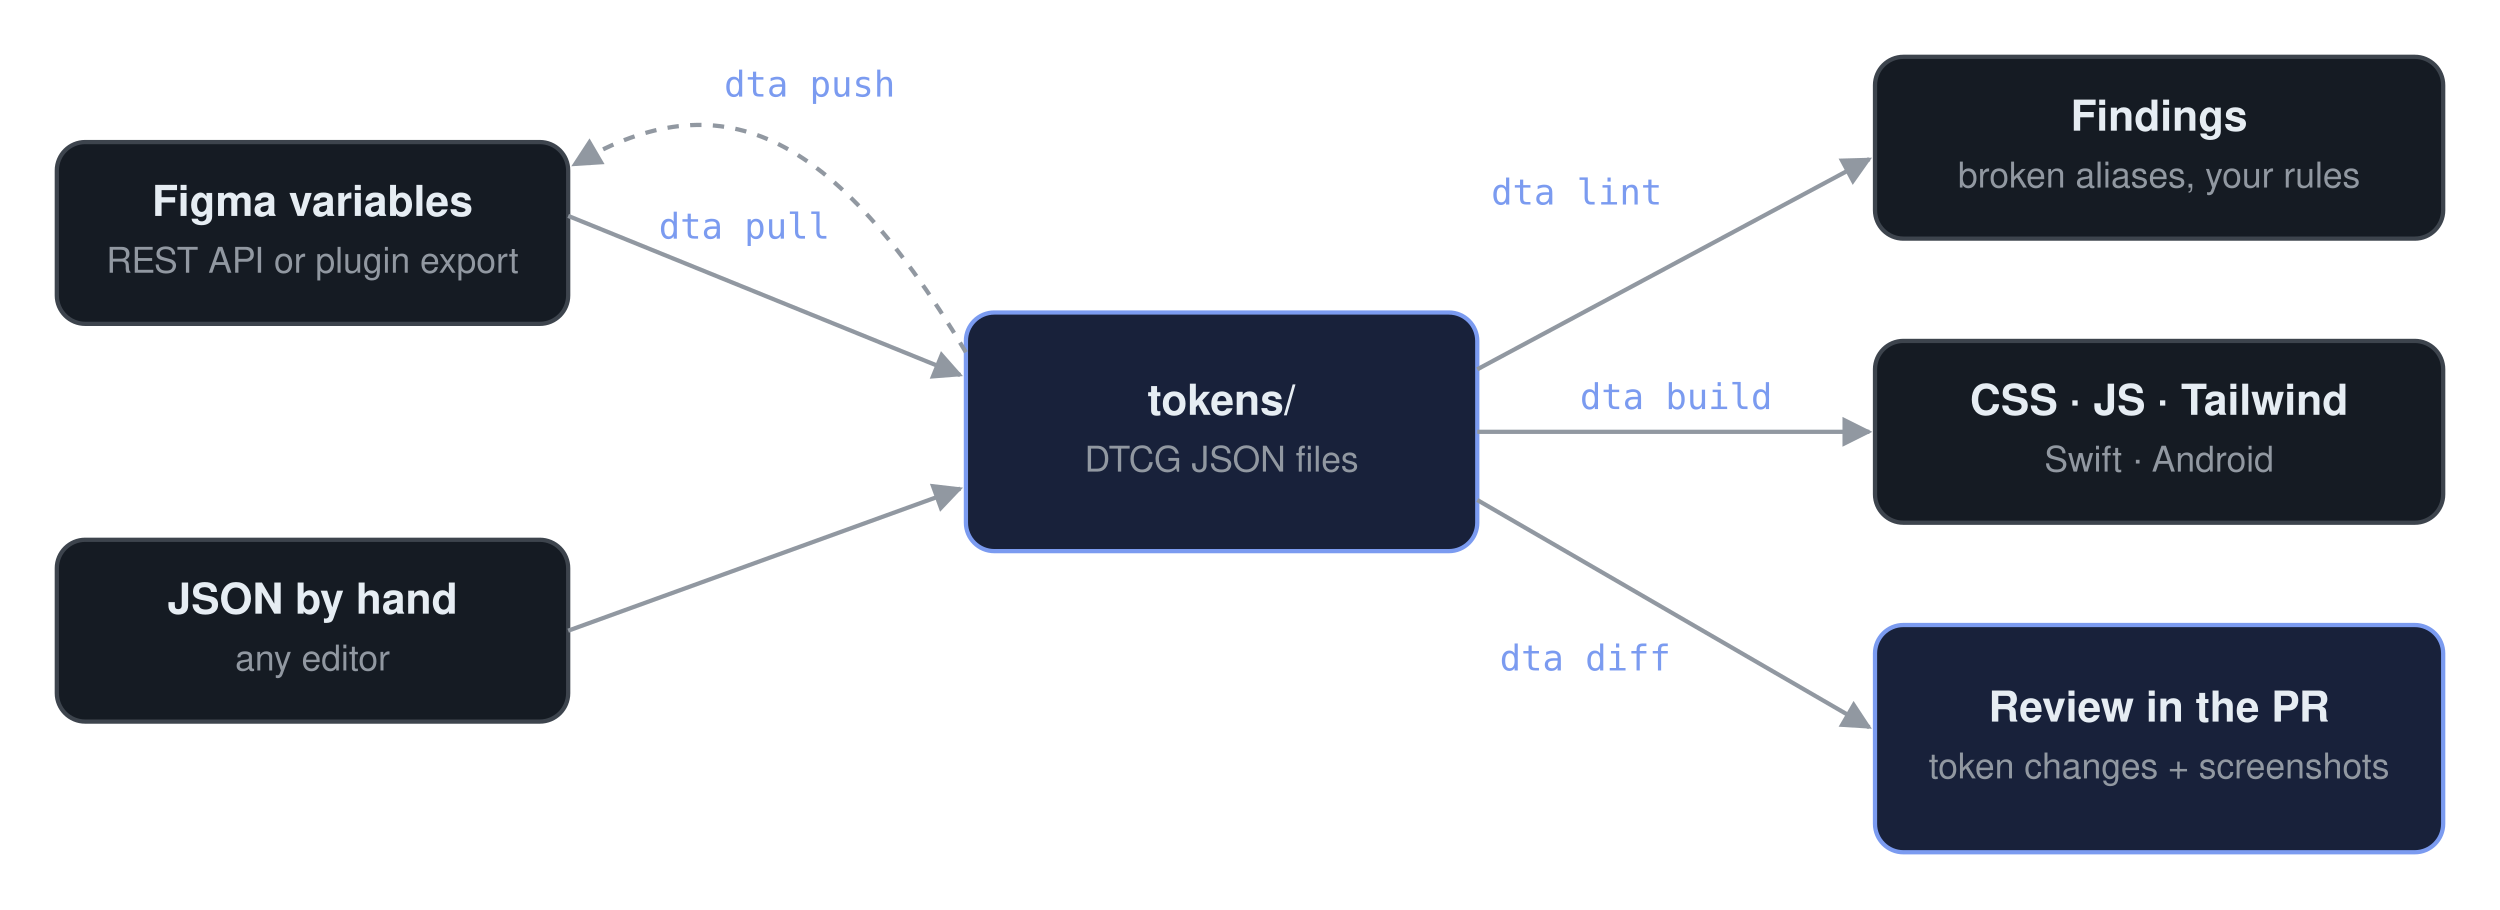
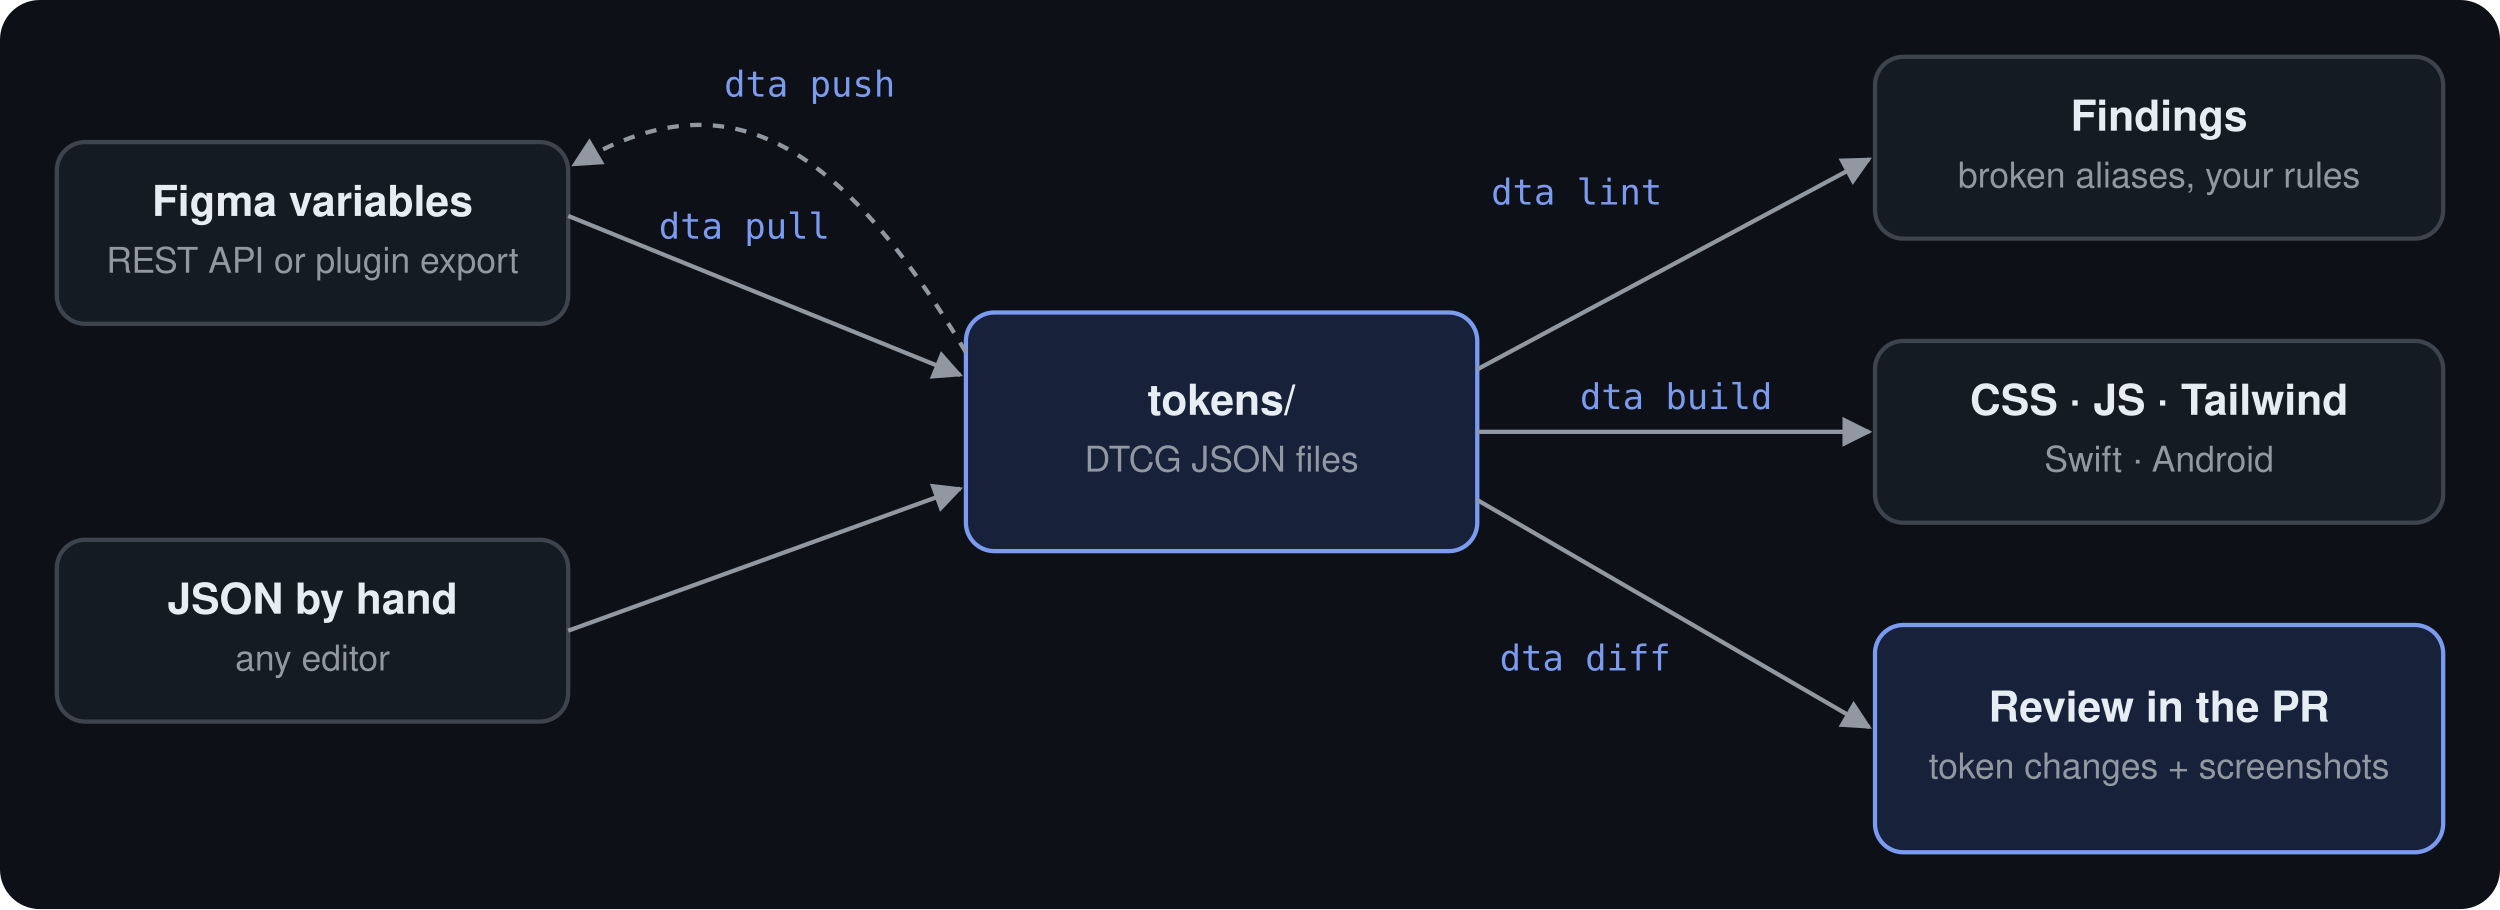
<svg xmlns="http://www.w3.org/2000/svg" width="880" height="320" viewBox="0 0 880 320">
  <defs>
    <marker id="a" viewBox="0 0 10 10" refX="9" refY="5" markerWidth="7" markerHeight="7" orient="auto-start-reverse">
      <path d="M0,0 L10,5 L0,10 z" fill="#9198a1" />
    </marker>
  </defs>
+   <rect x="0" y="0" width="880" height="320" rx="14" fill="#0d1117" />
  <rect x="20" y="50" width="180" height="64" rx="10" fill="#151b23" stroke="#3d444d" stroke-width="1.5" />
  <text x="110.0" y="76.0" text-anchor="middle" font-size="15" font-weight="600" fill="#e6edf3" font-family="-apple-system,BlinkMacSystemFont,Segoe UI,Helvetica,Arial,sans-serif">Figma variables</text>
  <text x="110.0" y="96.0" text-anchor="middle" font-size="12.5" fill="#9198a1" font-family="-apple-system,BlinkMacSystemFont,Segoe UI,Helvetica,Arial,sans-serif">REST API or plugin export</text>
  <rect x="20" y="190" width="180" height="64" rx="10" fill="#151b23" stroke="#3d444d" stroke-width="1.5" />
  <text x="110.0" y="216.0" text-anchor="middle" font-size="15" font-weight="600" fill="#e6edf3" font-family="-apple-system,BlinkMacSystemFont,Segoe UI,Helvetica,Arial,sans-serif">JSON by hand</text>
  <text x="110.0" y="236.0" text-anchor="middle" font-size="12.5" fill="#9198a1" font-family="-apple-system,BlinkMacSystemFont,Segoe UI,Helvetica,Arial,sans-serif">any editor</text>
  <rect x="340" y="110" width="180" height="84" rx="10" fill="#18213a" stroke="#7b9bf0" stroke-width="1.5" />
  <text x="430.0" y="146.0" text-anchor="middle" font-size="15" font-weight="600" fill="#e6edf3" font-family="-apple-system,BlinkMacSystemFont,Segoe UI,Helvetica,Arial,sans-serif">tokens/</text>
  <text x="430.0" y="166.0" text-anchor="middle" font-size="12.5" fill="#9198a1" font-family="-apple-system,BlinkMacSystemFont,Segoe UI,Helvetica,Arial,sans-serif">DTCG JSON files</text>
  <path d="M200,76 L338,132" stroke="#9198a1" stroke-width="1.5" fill="none" marker-end="url(#a)" />
  <text x="262" y="84" text-anchor="middle" font-size="12.5" fill="#7b9bf0" font-family="ui-monospace,SFMono-Regular,Menlo,Consolas,monospace">dta pull</text>
  <path d="M200,222 L338,172" stroke="#9198a1" stroke-width="1.5" fill="none" marker-end="url(#a)" />
  <path d="M340,124 C290,40 250,30 202,58" stroke="#9198a1" stroke-width="1.5" stroke-dasharray="4 4" fill="none" marker-end="url(#a)" />
  <text x="285" y="34" text-anchor="middle" font-size="12.5" fill="#7b9bf0" font-family="ui-monospace,SFMono-Regular,Menlo,Consolas,monospace">dta push</text>
  <rect x="660" y="20" width="200" height="64" rx="10" fill="#151b23" stroke="#3d444d" stroke-width="1.5" />
  <text x="760.0" y="46.0" text-anchor="middle" font-size="15" font-weight="600" fill="#e6edf3" font-family="-apple-system,BlinkMacSystemFont,Segoe UI,Helvetica,Arial,sans-serif">Findings</text>
  <text x="760.0" y="66.0" text-anchor="middle" font-size="12.5" fill="#9198a1" font-family="-apple-system,BlinkMacSystemFont,Segoe UI,Helvetica,Arial,sans-serif">broken aliases, your rules</text>
  <rect x="660" y="120" width="200" height="64" rx="10" fill="#151b23" stroke="#3d444d" stroke-width="1.5" />
  <text x="760.0" y="146.0" text-anchor="middle" font-size="15" font-weight="600" fill="#e6edf3" font-family="-apple-system,BlinkMacSystemFont,Segoe UI,Helvetica,Arial,sans-serif">CSS · JS · Tailwind</text>
  <text x="760.0" y="166.0" text-anchor="middle" font-size="12.5" fill="#9198a1" font-family="-apple-system,BlinkMacSystemFont,Segoe UI,Helvetica,Arial,sans-serif">Swift · Android</text>
  <rect x="660" y="220" width="200" height="80" rx="10" fill="#18213a" stroke="#7b9bf0" stroke-width="1.5" />
  <text x="760.0" y="254.0" text-anchor="middle" font-size="15" font-weight="600" fill="#e6edf3" font-family="-apple-system,BlinkMacSystemFont,Segoe UI,Helvetica,Arial,sans-serif">Review in the PR</text>
  <text x="760.0" y="274.0" text-anchor="middle" font-size="12.5" fill="#9198a1" font-family="-apple-system,BlinkMacSystemFont,Segoe UI,Helvetica,Arial,sans-serif">token changes + screenshots</text>
  <path d="M520,130 L658,56" stroke="#9198a1" stroke-width="1.5" fill="none" marker-end="url(#a)" />
  <text x="555" y="72" text-anchor="middle" font-size="12.5" fill="#7b9bf0" font-family="ui-monospace,SFMono-Regular,Menlo,Consolas,monospace">dta lint</text>
  <path d="M520,152 L658,152" stroke="#9198a1" stroke-width="1.5" fill="none" marker-end="url(#a)" />
  <text x="590" y="144" text-anchor="middle" font-size="12.5" fill="#7b9bf0" font-family="ui-monospace,SFMono-Regular,Menlo,Consolas,monospace">dta build</text>
  <path d="M520,176 L658,256" stroke="#9198a1" stroke-width="1.5" fill="none" marker-end="url(#a)" />
  <text x="558" y="236" text-anchor="middle" font-size="12.5" fill="#7b9bf0" font-family="ui-monospace,SFMono-Regular,Menlo,Consolas,monospace">dta diff</text>
</svg>
